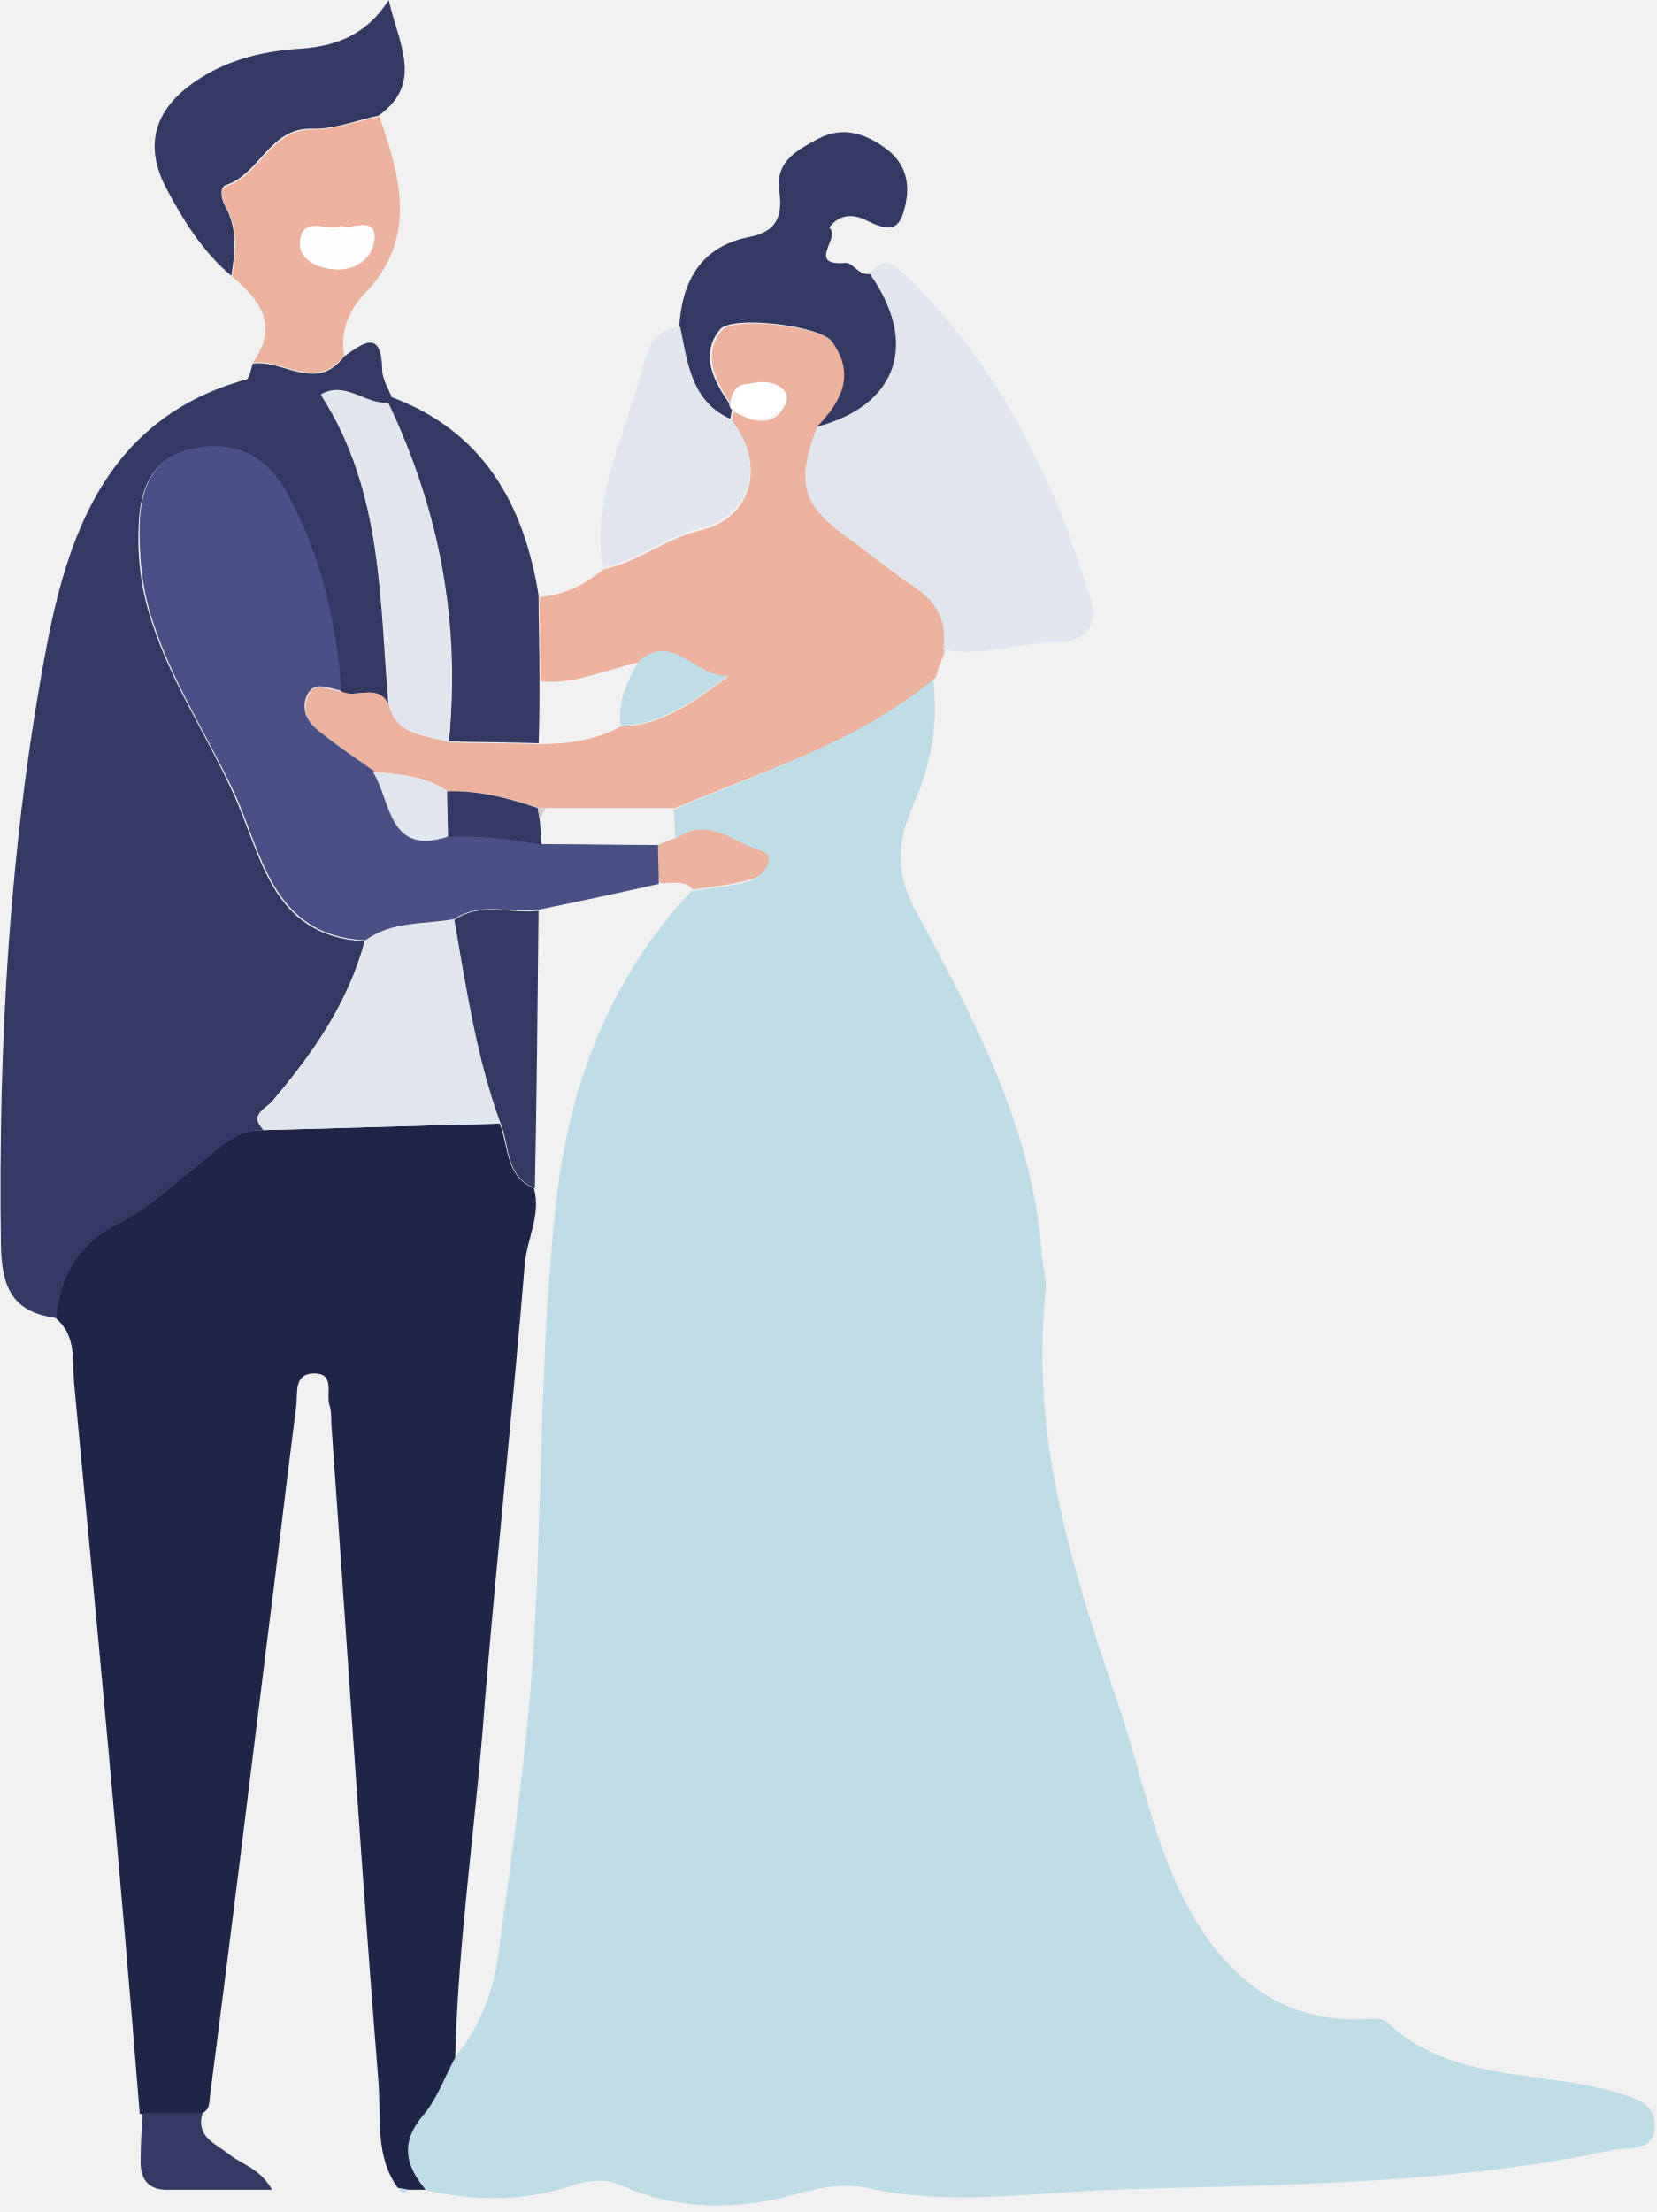
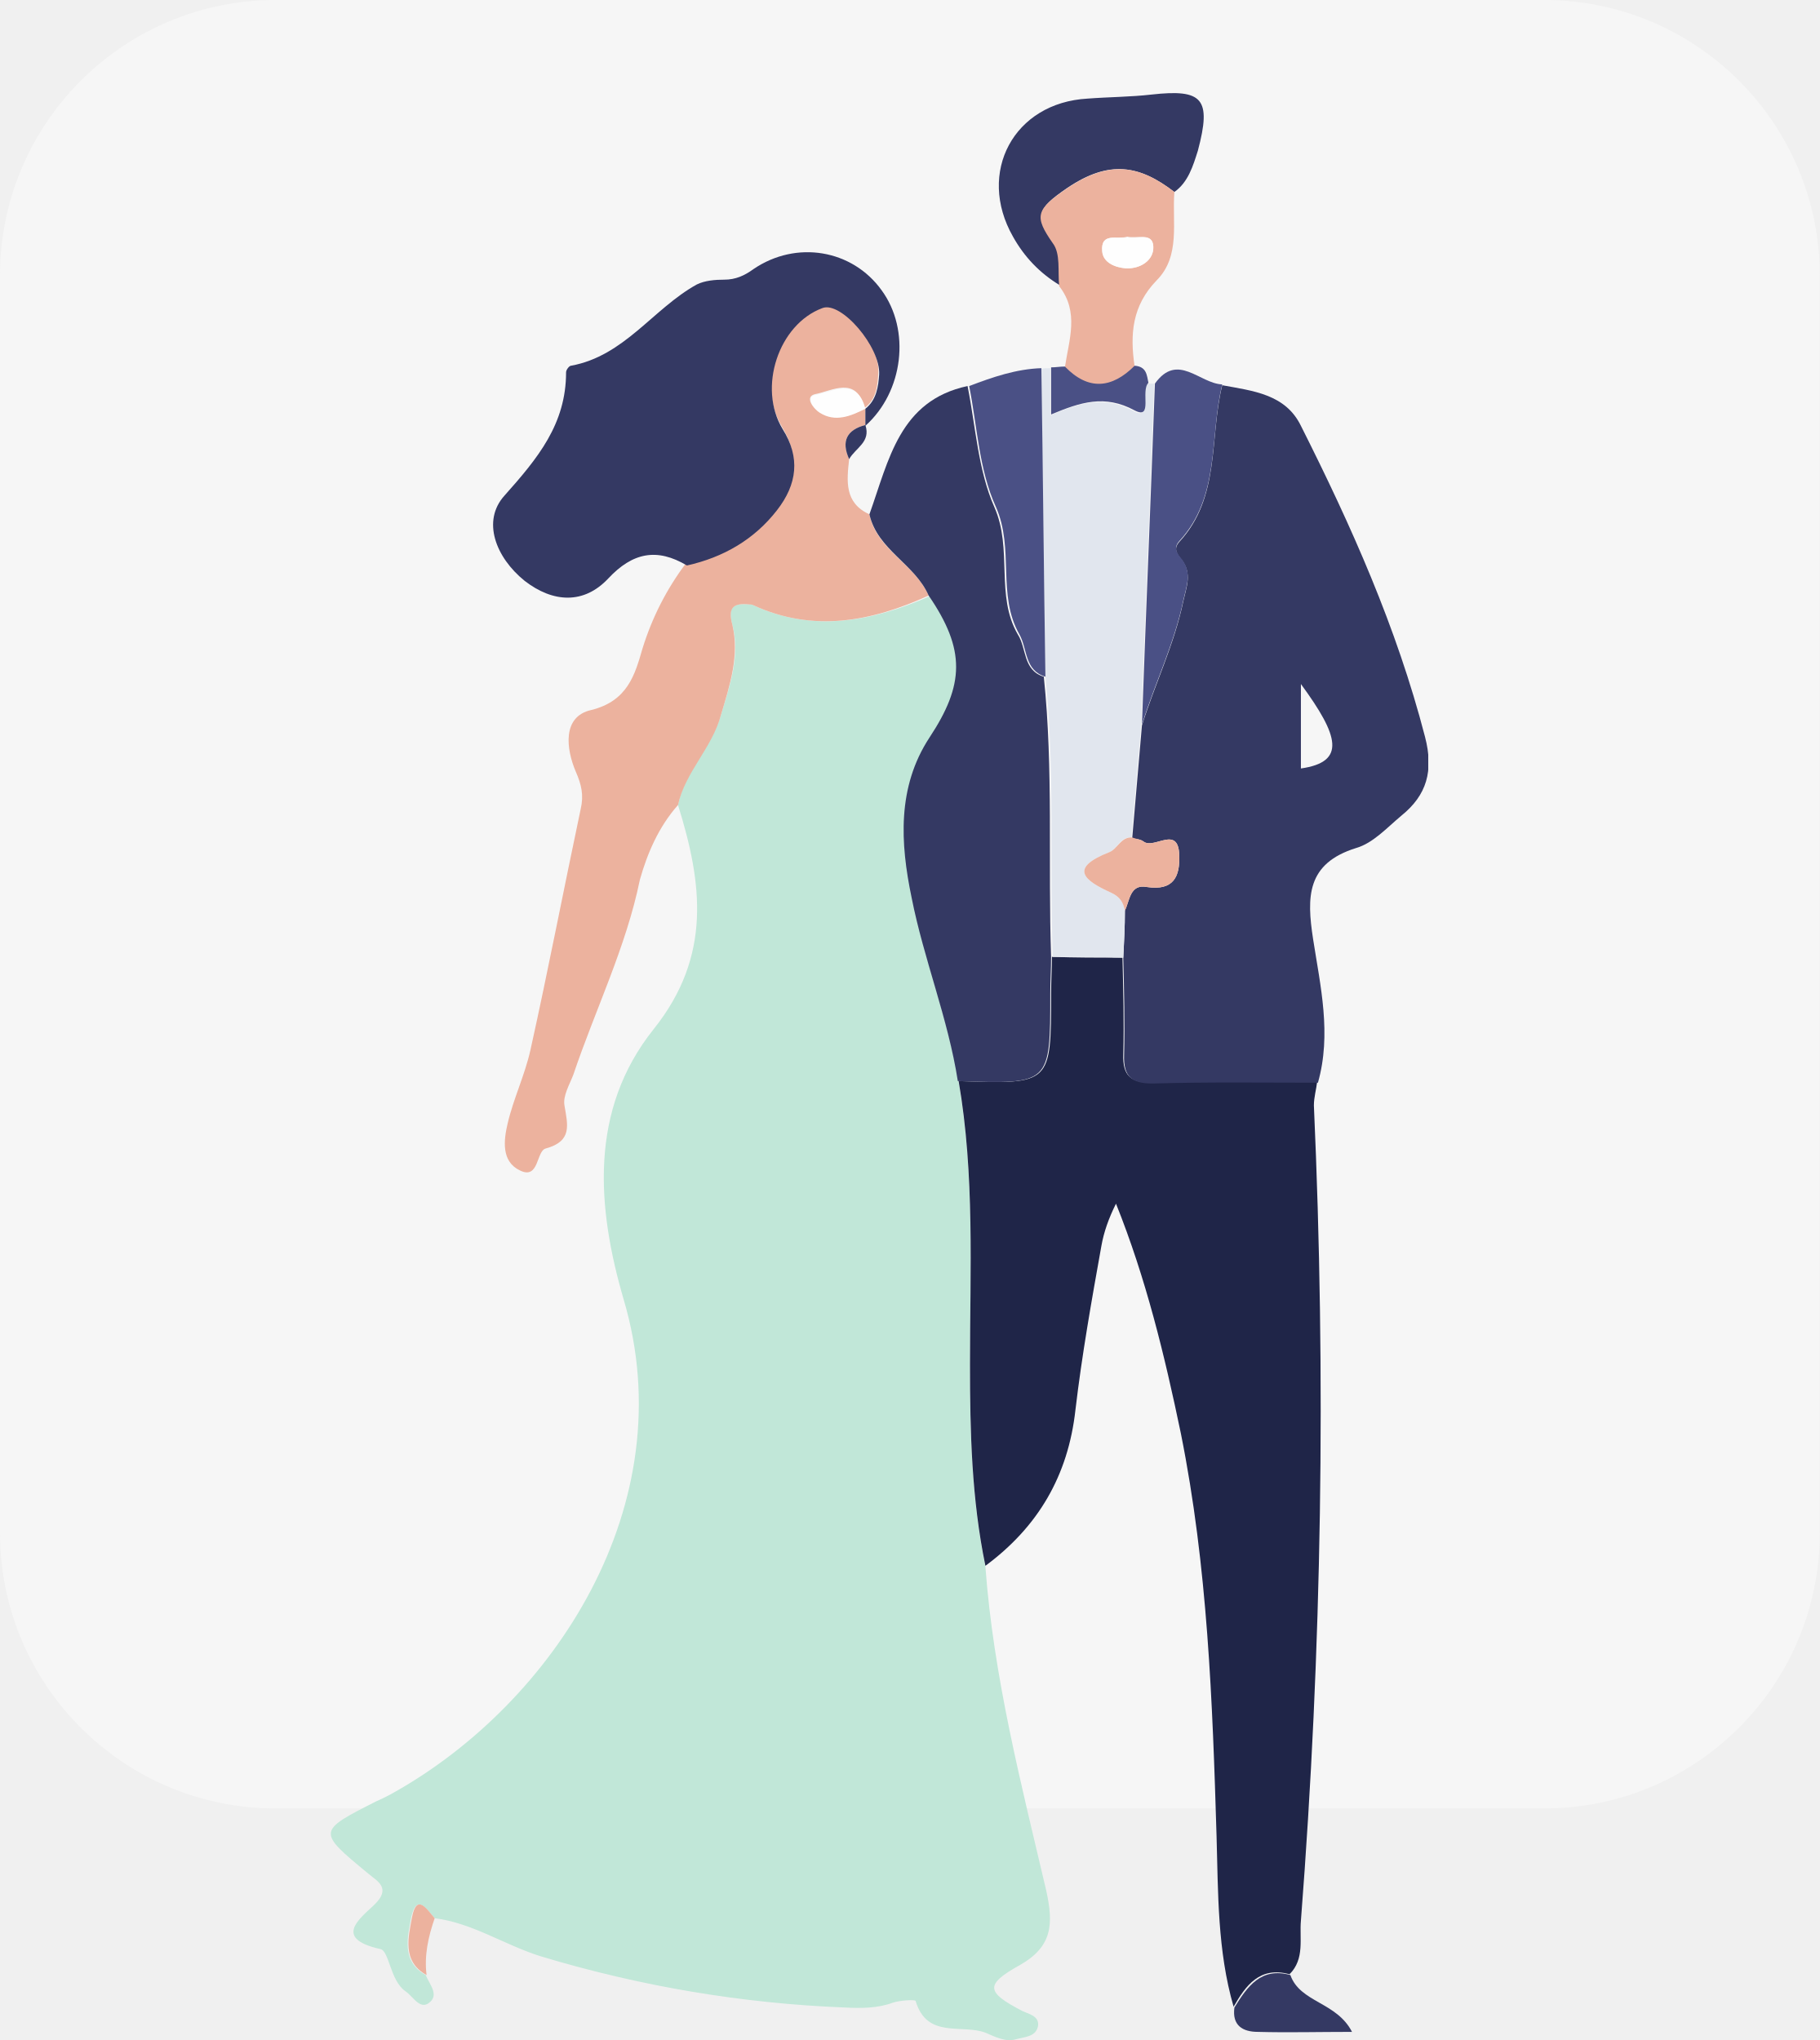
- <svg xmlns="http://www.w3.org/2000/svg" width="179" height="239" viewBox="0 0 179 239" fill="none">
+ <svg xmlns="http://www.w3.org/2000/svg" width="330" height="370" viewBox="0 0 330 370" fill="none">
+   <rect width="330" height="328" rx="50" fill="#F6F6F6" />
  <g clip-path="url(#clip0)">
-     <path d="M100.8 73.1C101.5 78 100.6 82.7 98.6 87.2C96.9 91.1 96.8 94.6 99 98.5C105.3 110.2 111.6 121.9 112.6 135.6C112.7 136.9 113.1 138.3 113 139.5C111.3 155 115.8 169.4 120.7 183.7C123.7 192.4 125 201.8 130.6 209.6C134.6 215.1 139.7 218.2 146.5 218.2C147.7 218.2 149.3 217.9 149.9 218.5C156.9 225.1 166.4 223.6 174.7 226.1C176.8 226.7 178.9 227.3 178.8 229.7C178.8 232.6 176.1 231.9 174.3 232.3C156.5 236.1 138.4 236 120.3 236.6C111.4 236.9 102.6 238.4 93.7 236.4C91.4 235.9 88.8 236.3 86.3 237C79.9 238.8 73.5 238.9 67.3 236.2C65.1 235.2 63.1 235.7 61 236.4C56 237.9 50.9 237.8 45.9 236.6C43.8 234.1 43.1 231.6 45.5 228.7C47 226.8 47.9 224.4 49.1 222.3C51.8 219.2 53.2 215.4 53.8 211.6C55.4 199.6 57.2 187.6 57.8 175.6C58.6 160.4 58.4 145.1 60.1 129.9C61.5 117.3 65.8 105.8 74.7 96.3C76.8 95.9 79 95.8 81 95.2C82.5 94.7 83.8 92.6 82 92.1C79.2 91.3 76.4 88.4 73 90.7C72.9 89.6 72.9 88.5 72.8 87.5C82.6 83.2 92.8 80.2 100.8 73.1Z" fill="#BEDDE7" />
-     <path d="M49.2 222.3C48 224.5 47.2 226.9 45.6 228.7C43.2 231.6 43.9 234.1 46 236.6C45.3 236.6 44.7 236.6 44 236.6C43.7 236.5 43.3 236.5 43 236.4C40.5 233 41.2 228.8 40.9 225C39 201.3 37.5 177.5 35.8 153.8C35.8 153.1 35.8 152.4 35.6 151.8C35.2 150.6 36.3 148.3 33.8 148.4C31.7 148.5 32.2 150.6 32 152C30.9 160.6 29.9 169.2 28.8 177.8C26.8 194 24.8 210.2 22.7 226.4C22.6 227.2 22.7 228.1 21.6 228.4C19.4 228.4 17.3 228.4 15.1 228.4C13 202 10.5 175.7 8 149.4C7.8 147 8.3 144.3 6 142.4C6.4 137.7 8.6 134.2 12.9 132.1C16.1 130.5 18.5 128.1 21.2 126C23.3 124.3 25.3 122 28.4 122.1C36.9 121.9 45.5 121.6 54 121.4C55 123.9 54.6 127.1 57.7 128.4C58.5 131.3 56.9 133.9 56.7 136.7C55.4 152.4 53.7 168.1 52.4 183.8C51.5 196.6 49.5 209.4 49.2 222.3Z" fill="#1F2548" />
-     <path d="M28.5 122.1C25.4 122 23.4 124.4 21.3 126C18.6 128.1 16.1 130.6 13 132.1C8.7 134.2 6.5 137.7 6.1 142.4C1.4 141.8 0.2 139.2 0.1 134.6C-0.2 112.7 1 91 5.1 69.5C7.6 56.6 12.2 45 26.6 41C27 40.9 27.1 39.9 27.3 39.3C30.6 38.8 34.2 42.5 37.2 38.5C39.2 37.1 41.2 35.5 41.3 39.9C41.3 41 42 42 42.4 43.1C42.3 43.3 42.1 43.4 42 43.6C39.5 43.8 37.3 41.2 34.7 42.7C41.4 53.1 41 64.9 42 76.4C41 73.6 38.4 75.6 36.8 74.7C36.2 67.1 34.4 59.7 30.7 53C28.6 49.3 25.3 47.7 21 48.5C16.7 49.3 15.2 52.4 15 56.4C14.8 60.1 15.2 63.6 16.4 67.2C18.5 73.7 22.3 79.4 25.1 85.5C28.2 92 29.1 101.2 39.4 101.7C37.6 108.4 33.8 113.8 29.4 119C28.7 119.8 26.8 120.5 28.5 122.1Z" fill="#343963" />
-     <path d="M36.9 74.7C38.5 75.6 41.1 73.6 42.1 76.4C43.1 79.6 46.1 79.4 48.5 80.2C51.7 80.3 55 80.3 58.2 80.4C61.3 80.4 64.3 80 67.1 78.5C71.7 78.4 75.1 75.7 78.7 73.1C75.2 73.4 72.7 68.2 69 71.6C65.5 72.3 62.1 74 58.4 73.6C58.4 70.6 58.3 67.5 58.3 64.5C60.9 64.3 63.2 63.2 65.2 61.5C68.9 60.8 71.9 58.2 75.7 57.3C81.3 56 82.8 50.2 79.1 45.5C79.2 45.2 79.2 44.8 79.3 44.5C79.9 44.8 80.5 45.1 81.1 45.3C82.5 45.7 83.8 45.5 84.6 44.2C85.1 43.5 85.3 42.6 84.5 42C83.3 41.2 82 41.5 80.7 41.6C79.5 41.7 79.2 42.7 79 43.7C77.4 41.2 75.8 38.4 78 35.7C79.3 34.1 88.8 35.3 90.1 37C92.7 40.5 91.1 43.5 88.5 46.2C86.2 52.2 86.9 54.5 91.8 58.2C94.2 60 96.5 61.9 99 63.5C101.5 65.2 102.6 67.3 102.1 70.3C101.8 71.3 101.4 72.2 101.1 73.2C92.8 80.2 82.6 83.2 73 87.3C68.4 87.3 63.7 87.3 59.1 87.3C58.8 87.3 58.5 87.3 58.2 87.3C55 86.2 51.8 85.4 48.4 85.5C46 83.8 43.2 83.7 40.5 83.4C38.6 82 36.6 80.6 34.7 79.2C33.5 78.3 32.6 77 33.2 75.4C33.9 73.4 35.5 74.6 36.9 74.7Z" fill="#ECB29E" />
-     <path d="M101.9 70.2C102.4 67.2 101.3 65.1 98.8 63.4C96.3 61.7 94 59.8 91.6 58.1C86.6 54.5 86 52.2 88.3 46.1C97 43.8 99.3 37.1 94 29.6C95.5 27.4 96.8 28.7 98 29.9C108 39.5 113.7 51.5 117.8 64.4C118.7 67.2 117.8 69.3 114.2 69.4C110.1 69.4 106.1 71 101.9 70.2Z" fill="#E1E6EE" />
-     <path d="M94 29.6C99.3 37.1 97 43.8 88.3 46.1C90.9 43.4 92.5 40.5 89.9 36.9C88.7 35.2 79.1 34 77.8 35.6C75.6 38.3 77.1 41.1 78.8 43.6C78.8 43.9 78.9 44.1 79.1 44.3C79 44.6 79 45 78.9 45.3C74.6 43.3 74.2 39.2 73.4 35.3C73.7 30.3 75.8 26.6 81 25.6C84 25 84.6 23.3 84.2 20.5C83.8 17.4 86.2 16.2 88.4 15C91.1 13.6 93.5 14.4 95.8 16.1C97.9 17.7 98.4 19.9 97.8 22.3C97.2 24.9 96.2 25.1 93.6 23.8C92.2 23.1 90.7 23.1 89.6 24.6C91 25.5 87 28.8 91.4 28.4C92.2 28.4 92.8 29.8 94 29.6Z" fill="#343963" />
-     <path d="M37.2 38.4C34.2 42.4 30.6 38.7 27.3 39.2C30.2 35.2 28.1 32.4 25.1 29.9C25.5 27.3 25.8 24.7 24.4 22.3C24 21.6 23.7 20.3 24.5 20.1C28.2 18.9 29.2 13.9 33.8 14C36.2 14 38.6 13.1 41 12.6C43.2 19 45.1 25.4 39.8 31.3C37.8 33.3 36.7 35.6 37.2 38.4ZM36.9 24.4C35.5 25.1 32.8 23.3 32.5 26C32.2 28.1 34.5 29 36.3 29.1C38.5 29.3 40.4 27.8 40.5 25.7C40.5 23.3 38.1 24.9 36.9 24.4Z" fill="#ECB29E" />
-     <path d="M58.2 80.3C55 80.2 51.7 80.2 48.5 80.1C49.8 67.3 47.5 55.1 41.9 43.4C42 43.2 42.2 43.1 42.3 42.9C52.2 46.6 56.6 54.4 58.2 64.3C58.2 67.3 58.3 70.4 58.3 73.4C58.3 75.8 58.3 78.1 58.2 80.3Z" fill="#343963" />
-     <path d="M40.9 12.5C38.5 13 36.1 14 33.7 13.9C29.1 13.8 28.1 18.8 24.4 20C23.7 20.2 23.9 21.5 24.3 22.2C25.7 24.7 25.4 27.2 25 29.8C21.9 27.2 19.8 23.8 18 20.4C15.5 15.7 16.7 11.8 21.1 8.8C24.3 6.6 28 5.6 31.9 5.3C35.8 5.1 39.4 4.1 42 0C43.1 4.8 45.8 9 40.9 12.5Z" fill="#343963" />
-     <path d="M73.5 35.3C74.3 39.2 74.7 43.4 79 45.3C82.7 50 81.2 55.8 75.6 57.1C71.8 58 68.9 60.6 65.1 61.3C64 54 67.2 47.6 69.1 41C69.8 38.7 70 35.6 73.5 35.3Z" fill="#E1E6EE" />
-     <path d="M15.4 228.3C17.6 228.3 19.7 228.3 21.9 228.3C21.1 230.9 23.3 231.6 24.8 232.8C26.2 233.9 28.1 234.3 29.4 236.6C25.3 236.6 21.6 236.6 18 236.6C15.9 236.6 15.1 235.3 15.2 233.3C15.2 231.6 15.3 230 15.4 228.3Z" fill="#343963" />
-     <path d="M43.1 236.4C43.4 236.5 43.8 236.5 44.1 236.6C43.6 237.2 43.3 237 43.1 236.4Z" fill="#BEDDE7" />
-     <path d="M71.1 91.3C71.8 91 72.5 90.7 73.2 90.5C76.6 88.2 79.4 91.1 82.2 91.9C84 92.4 82.7 94.6 81.2 95C79.2 95.6 77 95.8 74.9 96.1C73.9 95 72.5 95.5 71.3 95.4C71.1 94.1 71.1 92.7 71.1 91.3Z" fill="#ECB29E" />
-     <path d="M28.5 122.1C26.9 120.5 28.8 119.9 29.5 119C33.9 113.8 37.7 108.4 39.5 101.7C42.4 99.5 45.9 100 49.1 99.4C50.4 106.8 51.5 114.3 54.1 121.4C45.5 121.6 37 121.9 28.5 122.1Z" fill="#E1E6EE" />
-     <path d="M54.1 121.4C51.5 114.3 50.4 106.8 49.1 99.4C52 97.4 55.2 98.8 58.2 98.4C58.1 108.4 58 118.4 57.8 128.4C54.6 127.1 55.1 123.8 54.1 121.4Z" fill="#343963" />
-     <path d="M58.2 98.3C55.2 98.7 51.9 97.4 49.1 99.3C45.9 99.9 42.3 99.5 39.5 101.6C29.2 101.1 28.3 91.9 25.2 85.4C22.3 79.3 18.6 73.6 16.5 67.1C15.3 63.5 15 60 15.1 56.3C15.3 52.3 16.8 49.2 21.1 48.4C25.4 47.6 28.7 49.2 30.8 52.9C34.6 59.6 36.3 66.9 36.9 74.6C35.6 74.5 33.9 73.3 33.1 75.3C32.5 76.9 33.4 78.2 34.6 79.1C36.5 80.6 38.4 81.9 40.4 83.3C42.4 86.5 41.9 92.4 48.5 90.3C51.9 90.1 55.3 90.4 58.6 91.2C62.8 91.2 67 91.3 71.1 91.3C71.1 92.7 71.2 94.1 71.2 95.5C66.8 96.5 62.5 97.4 58.2 98.3Z" fill="#4A5085" />
-     <path d="M41.9 43.5C47.4 55.1 49.7 67.3 48.5 80.2C46.1 79.3 43 79.6 42.1 76.4C41.1 64.9 41.4 53.2 34.7 42.6C37.3 41.1 39.5 43.7 41.9 43.5Z" fill="#E1E6EE" />
-     <path d="M67.1 78.4C66.7 75.8 67.8 73.6 69 71.5C72.7 68.1 75.2 73.3 78.7 73C75.1 75.6 71.7 78.3 67.1 78.4Z" fill="#BEDDE7" />
-     <path d="M58.5 91.3C55.2 90.6 51.8 90.3 48.4 90.4C48.4 88.8 48.3 87.1 48.3 85.5C51.7 85.4 54.9 86.2 58.1 87.3C58.2 87.7 58.2 88 58.3 88.4C58.4 89.4 58.5 90.3 58.5 91.3Z" fill="#343963" />
-     <path d="M48.3 85.5C48.3 87.1 48.4 88.8 48.4 90.4C41.9 92.5 42.3 86.6 40.3 83.4C43.1 83.7 45.9 83.8 48.3 85.5Z" fill="#E1E6EE" />
-     <path d="M79.2 44.3C79 44.1 78.9 43.9 78.9 43.6C79.1 42.6 79.4 41.6 80.6 41.5C81.9 41.3 83.3 41 84.4 41.9C85.2 42.5 85 43.4 84.5 44.1C83.6 45.3 82.3 45.5 81 45.2C80.4 45 79.8 44.6 79.2 44.3Z" fill="white" />
-     <path d="M58.3 88.4C58.2 88 58.2 87.7 58.1 87.3C58.4 87.3 58.7 87.3 59 87.3C58.8 87.7 58.6 88 58.3 88.4Z" fill="#CFD0D2" />
-     <path d="M36.9 24.4C38.1 24.9 40.5 23.3 40.4 25.7C40.3 27.7 38.4 29.2 36.2 29.1C34.4 29 32.2 28.1 32.4 26C32.8 23.2 35.4 25.1 36.9 24.4Z" fill="#FEFEFE" />
+     <path d="M78.826 347.91C85.739 348.794 91.475 352.77 98.094 354.832C116.185 360.28 134.57 363.373 153.249 364.109C156.191 364.257 159.132 364.257 161.927 363.226C163.251 362.784 166.045 362.637 166.045 362.931C168.104 369.853 174.429 367.055 178.694 368.675C180.459 369.411 182.371 370.442 184.283 369.853C185.901 369.411 187.96 369.411 188.254 367.349C188.401 365.582 186.489 365.288 185.313 364.698C178.841 361.311 178.547 359.986 184.871 356.451C190.902 353.064 191.049 348.941 189.725 342.903C185.166 323.464 180.165 304.172 178.694 284.143C176.194 272.067 175.9 259.844 175.9 247.621C175.9 230.391 176.782 213.308 173.84 196.224C171.928 184.885 167.663 174.134 165.457 162.942C163.545 153.075 162.956 142.766 168.693 133.93C175.017 124.211 175.311 118.025 168.545 108.159C158.103 112.724 147.513 114.786 136.629 109.779C136.482 109.631 136.188 109.631 135.894 109.631C132.952 109.337 131.922 110.073 132.805 113.313C134.276 118.909 132.364 124.211 130.746 129.66C128.981 135.55 124.127 139.968 122.95 146.006C127.363 160.144 129.128 173.398 118.538 186.652C106.772 201.379 108.242 219.051 113.096 235.692C124.127 272.951 100.3 308.884 71.472 325.083C70.443 325.673 69.266 326.262 68.237 326.703C57.5 332.152 57.5 332.152 66.766 339.81C68.531 341.283 71.031 342.461 67.795 345.554C65.148 348.057 60.441 351.592 68.972 353.506C70.59 353.801 70.737 359.25 73.531 361.164C74.855 362.048 76.032 364.404 77.65 363.373C79.856 361.9 77.797 359.839 77.208 358.219C72.649 355.715 73.973 351.15 74.561 347.763C75.591 343.197 77.503 346.437 78.826 347.91Z" fill="#C1E7D8" />
+     <path d="M173.84 196.077C176.782 213.16 175.899 230.243 175.899 247.474C175.899 259.697 176.194 271.92 178.694 283.996C188.254 276.927 193.696 267.649 195.02 255.721C196.197 245.706 197.962 235.839 199.727 225.972C200.168 223.469 201.05 220.965 202.374 218.315C207.816 231.863 211.199 245.854 214.14 259.991C218.994 284.143 219.877 308.59 220.612 333.036C220.906 343.345 220.759 353.801 223.701 363.962C225.907 360.133 228.407 356.599 233.849 358.071C236.644 355.273 235.614 351.592 235.908 348.352C239.732 299.164 240.468 249.83 238.262 200.495C238.262 199.023 238.703 197.55 238.85 196.224C228.848 196.224 218.847 196.077 208.845 196.372C205.168 196.372 203.551 195.194 203.698 191.217C203.845 185.327 203.698 179.583 203.551 173.693C199.285 173.693 195.02 173.693 190.755 173.545C190.755 175.754 190.608 177.963 190.608 180.172C190.608 196.666 190.608 196.666 173.84 196.077Z" fill="#1F2548" />
+     <path d="M203.992 165.151C204.874 163.384 204.874 160.291 207.963 160.88C212.817 161.617 213.993 158.966 213.846 155.137C213.699 149.541 209.287 154.106 207.375 152.633C206.786 152.191 206.051 152.191 205.316 152.044C205.904 145.27 206.492 138.348 207.08 131.574C209.434 124.063 212.964 116.847 214.582 109.042C215.17 106.391 216.199 104.035 214.287 101.532C213.552 100.648 212.67 99.617 213.846 98.292C221.347 90.192 219.288 79.441 221.641 69.869C227.231 70.9 233.114 71.489 235.908 77.232C245.027 95.346 253.264 113.755 258.412 133.636C260.029 139.821 258.706 144.239 254.146 147.921C251.499 150.13 248.998 152.928 245.91 153.811C236.938 156.61 236.938 162.647 238.114 170.305C239.438 178.847 241.497 187.536 238.997 196.372C228.995 196.372 218.994 196.224 208.993 196.519C205.316 196.519 203.698 195.341 203.845 191.365C203.992 185.474 203.845 179.731 203.698 173.84C203.845 170.894 203.992 167.949 203.992 165.151ZM235.908 139.379C244.145 138.201 242.821 133.489 235.908 124.063C235.908 129.807 235.908 134.519 235.908 139.379Z" fill="#343963" />
+     <path d="M122.951 146.006C124.274 139.968 129.128 135.698 130.746 129.66C132.364 124.211 134.129 118.909 132.805 113.313C131.922 110.073 133.099 109.337 135.894 109.631C136.188 109.631 136.335 109.631 136.629 109.778C147.513 114.786 158.103 112.724 168.398 108.011C165.898 102.268 158.985 99.764 157.662 93.284C153.102 91.223 153.543 87.246 153.985 83.27C152.514 80.03 153.543 77.969 156.926 77.085C156.926 76.054 156.926 75.023 156.926 73.993C154.279 75.465 151.484 76.496 148.543 74.729C147.366 73.993 145.895 71.931 147.807 71.489C150.896 70.9 155.308 68.102 156.779 73.993C158.985 72.373 159.132 69.869 159.279 67.513C159.574 62.358 152.514 54.111 148.984 55.437C141.041 58.382 137.217 69.722 141.777 77.38C145.013 82.681 144.424 87.541 140.747 92.106C136.482 97.408 131.04 100.795 124.421 102.121C120.891 106.833 118.244 111.987 116.479 117.731C115.155 122.296 113.832 127.156 107.213 128.776C101.918 129.954 102.653 135.845 104.418 139.968C105.448 142.325 105.889 144.239 105.301 146.743C102.212 161.322 99.418 175.902 96.182 190.481C95.152 195.046 93.093 199.317 92.064 203.735C91.328 206.828 90.887 210.657 94.27 212.277C97.8 214.044 97.211 208.742 98.976 208.3C103.83 206.975 102.948 204.03 102.359 200.495C102.065 198.728 103.242 196.813 103.977 194.899C107.948 183.118 113.537 171.778 116.038 159.555C117.361 154.842 119.421 149.982 122.951 146.006Z" fill="#ECB29E" />
+     <path d="M157.661 93.284C159.132 99.764 165.898 102.268 168.398 108.011C175.164 117.878 174.87 124.211 168.545 133.783C162.662 142.766 163.251 152.928 165.31 162.795C167.516 173.987 171.928 184.738 173.693 196.077C190.46 196.666 190.46 196.666 190.46 180.172C190.46 177.963 190.608 175.754 190.608 173.545C190.019 156.61 191.049 139.674 189.284 122.738C185.46 121.56 186.195 117.584 184.577 115.08C180.459 108.011 183.695 99.617 180.312 91.959C177.37 85.332 176.929 77.38 175.458 70.016C163.103 72.667 161.191 83.418 157.661 93.284Z" fill="#343963" />
+     <path d="M156.926 74.14C156.926 75.171 156.926 76.201 156.926 77.232C163.839 71.047 165.163 59.855 159.868 52.639C154.573 45.275 144.424 43.508 136.629 48.81C135.011 49.988 133.393 50.724 131.334 50.724C129.716 50.724 127.804 50.871 126.333 51.608C118.391 56.026 113.243 64.567 103.536 66.335C103.242 66.335 102.653 67.071 102.653 67.513C102.653 76.938 97.506 83.123 91.475 89.897C87.357 94.463 89.857 101.09 95.152 105.36C100.3 109.337 105.889 109.631 110.302 104.919C114.714 100.206 119.126 99.323 124.568 102.562C131.187 101.09 136.776 97.85 140.894 92.548C144.571 87.836 145.16 82.976 141.924 77.821C137.364 70.311 141.188 58.824 149.131 55.879C152.514 54.553 159.721 62.947 159.426 67.954C159.279 70.016 158.985 72.52 156.926 74.14Z" fill="#343963" />
+     <path d="M189.578 122.738C191.343 139.674 190.313 156.61 190.902 173.545C195.167 173.545 199.432 173.545 203.698 173.693C203.845 170.894 203.992 167.949 203.992 165.151C203.698 163.678 203.109 162.647 201.491 161.911C196.638 159.702 193.696 157.493 201.197 154.548C202.668 153.959 203.109 151.75 205.168 151.897C205.757 145.123 206.345 138.201 206.933 131.427C207.669 110.809 208.551 90.192 209.287 69.575C208.845 69.575 208.551 69.575 208.11 69.575C206.639 71.047 208.845 76.349 205.61 74.582C200.168 71.636 195.755 73.109 190.46 75.318C190.46 71.931 190.46 69.28 190.46 66.776C189.872 66.776 189.284 66.776 188.695 66.924C189.137 85.479 189.284 104.182 189.578 122.738Z" fill="#E1E6EE" />
+     <path d="M212.964 34.819C215.464 33.052 216.347 30.107 217.229 27.309C219.729 17.884 218.112 16.116 208.845 17.147C205.021 17.589 201.05 17.589 197.226 17.884C183.842 18.62 177.076 31.285 183.695 42.919C185.754 46.601 188.548 49.546 192.225 51.755C191.931 49.104 192.52 45.864 191.049 43.95C187.666 39.09 187.96 37.912 193.549 34.083C201.197 28.929 206.639 29.959 212.964 34.819Z" fill="#343963" />
+     <path d="M209.728 50.871C205.316 55.437 204.874 60.591 205.757 66.482C201.639 70.605 197.373 71.047 193.108 66.629C193.843 61.622 195.755 56.615 192.078 51.902C191.784 49.252 192.373 46.012 190.902 44.097C187.519 39.237 187.813 38.059 193.402 34.23C201.197 28.929 206.639 29.959 212.964 34.819C212.523 40.268 214.14 46.453 209.728 50.871ZM199.874 45.57C200.021 47.632 202.227 48.515 204.139 48.663C206.786 48.81 209.287 47.19 209.14 44.686C208.993 42.035 206.051 43.361 204.433 42.919C202.668 43.508 199.579 42.035 199.874 45.57Z" fill="#ECB29E" />
+     <path d="M209.434 69.574C208.698 90.192 207.816 110.809 207.081 131.427C209.434 123.916 212.964 116.7 214.582 108.895C215.17 106.244 216.2 103.888 214.288 101.384C213.552 100.501 212.67 99.47 213.846 98.144C221.347 90.045 219.288 79.294 221.642 69.722C217.523 69.574 213.552 63.831 209.434 69.574Z" fill="#4A5085" />
+     <path d="M189.578 122.738C189.284 104.035 189.137 85.479 188.842 66.776C184.283 66.924 180.018 68.396 175.752 70.016C177.223 77.38 177.517 85.185 180.606 91.959C183.989 99.617 180.753 107.864 184.871 115.08C186.342 117.731 185.754 121.56 189.578 122.738Z" fill="#4A5085" />
+     <path d="M233.996 358.219C228.701 356.746 226.201 360.28 223.848 364.109C223.407 367.349 225.319 368.527 228.113 368.527C233.555 368.675 238.997 368.527 245.174 368.527C242.38 363.078 235.761 363.226 233.996 358.219Z" fill="#343963" />
+     <path d="M205.757 66.335C201.639 70.458 197.373 70.9 193.108 66.482C192.225 66.482 191.49 66.629 190.608 66.629C190.608 69.28 190.608 71.931 190.608 75.171C195.902 72.962 200.315 71.489 205.757 74.434C209.14 76.201 206.786 70.9 208.257 69.427C207.963 68.102 207.963 66.482 205.757 66.335Z" fill="#4A5085" />
+     <path d="M78.826 347.91C77.503 346.437 75.591 343.197 74.708 347.763C74.12 351.15 72.796 355.715 77.356 358.219C76.914 354.684 77.65 351.297 78.826 347.91Z" fill="#ECB29E" />
+     <path d="M156.926 77.085C153.543 77.969 152.514 80.03 153.984 83.27C155.161 81.209 157.956 80.178 156.926 77.085Z" fill="#343963" />
+     <path d="M205.316 151.897C203.256 151.75 202.668 153.959 201.197 154.548C193.696 157.493 196.638 159.702 201.491 161.911C203.109 162.647 203.698 163.678 203.992 165.151C204.874 163.384 204.874 160.291 207.963 160.88C212.817 161.617 213.993 158.966 213.846 155.137C213.699 149.541 209.287 154.106 207.375 152.633C206.786 152.191 206.051 152.191 205.316 151.897Z" fill="#ECB29E" />
+     <path d="M156.926 74.14C155.455 68.396 151.043 71.047 147.954 71.636C146.042 71.931 147.513 74.14 148.69 74.876C151.484 76.643 154.279 75.465 156.926 74.14Z" fill="#FEFEFE" />
+     <path d="M204.433 43.066C202.668 43.508 199.579 42.035 199.874 45.57C200.021 47.632 202.227 48.515 204.139 48.663C206.786 48.81 209.287 47.19 209.14 44.686C208.993 42.035 206.198 43.508 204.433 43.066Z" fill="#FEFEFE" />
  </g>
  <defs>
    <clipPath id="clip0">
-       <rect width="178.9" height="238.4" fill="white" />
+       <rect width="199" height="353" fill="white" transform="translate(60 17)" />
    </clipPath>
  </defs>
</svg>
